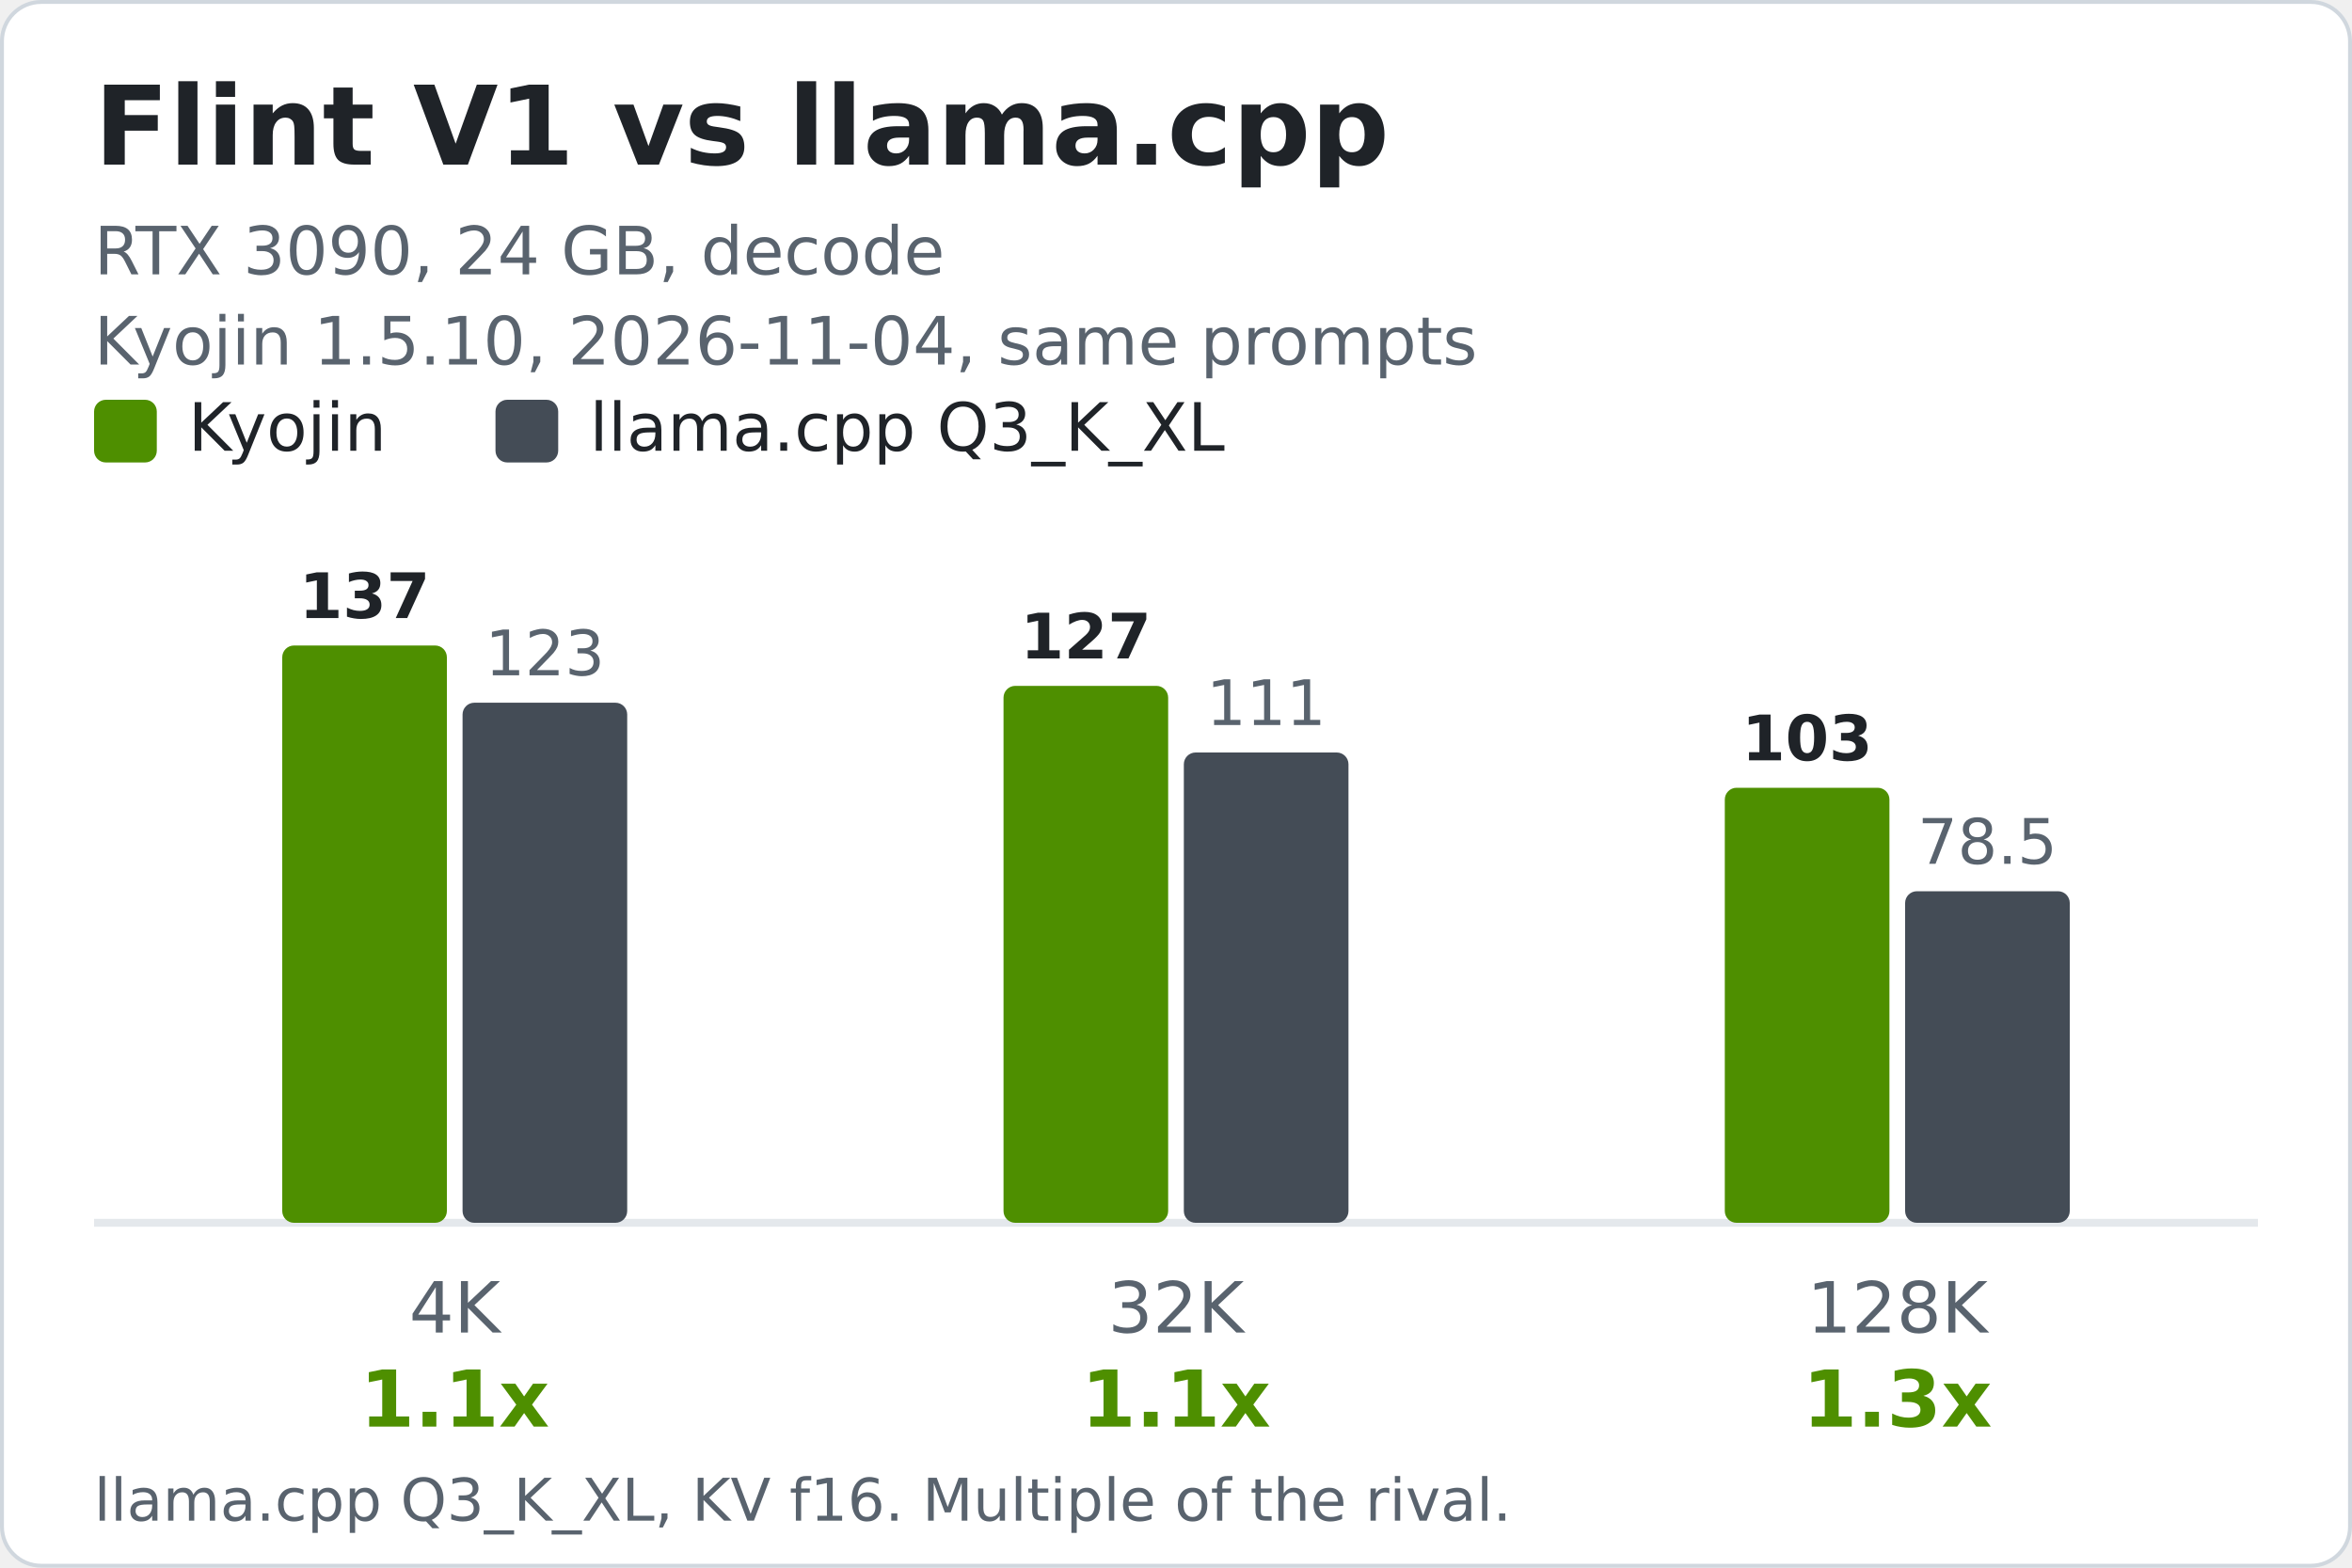
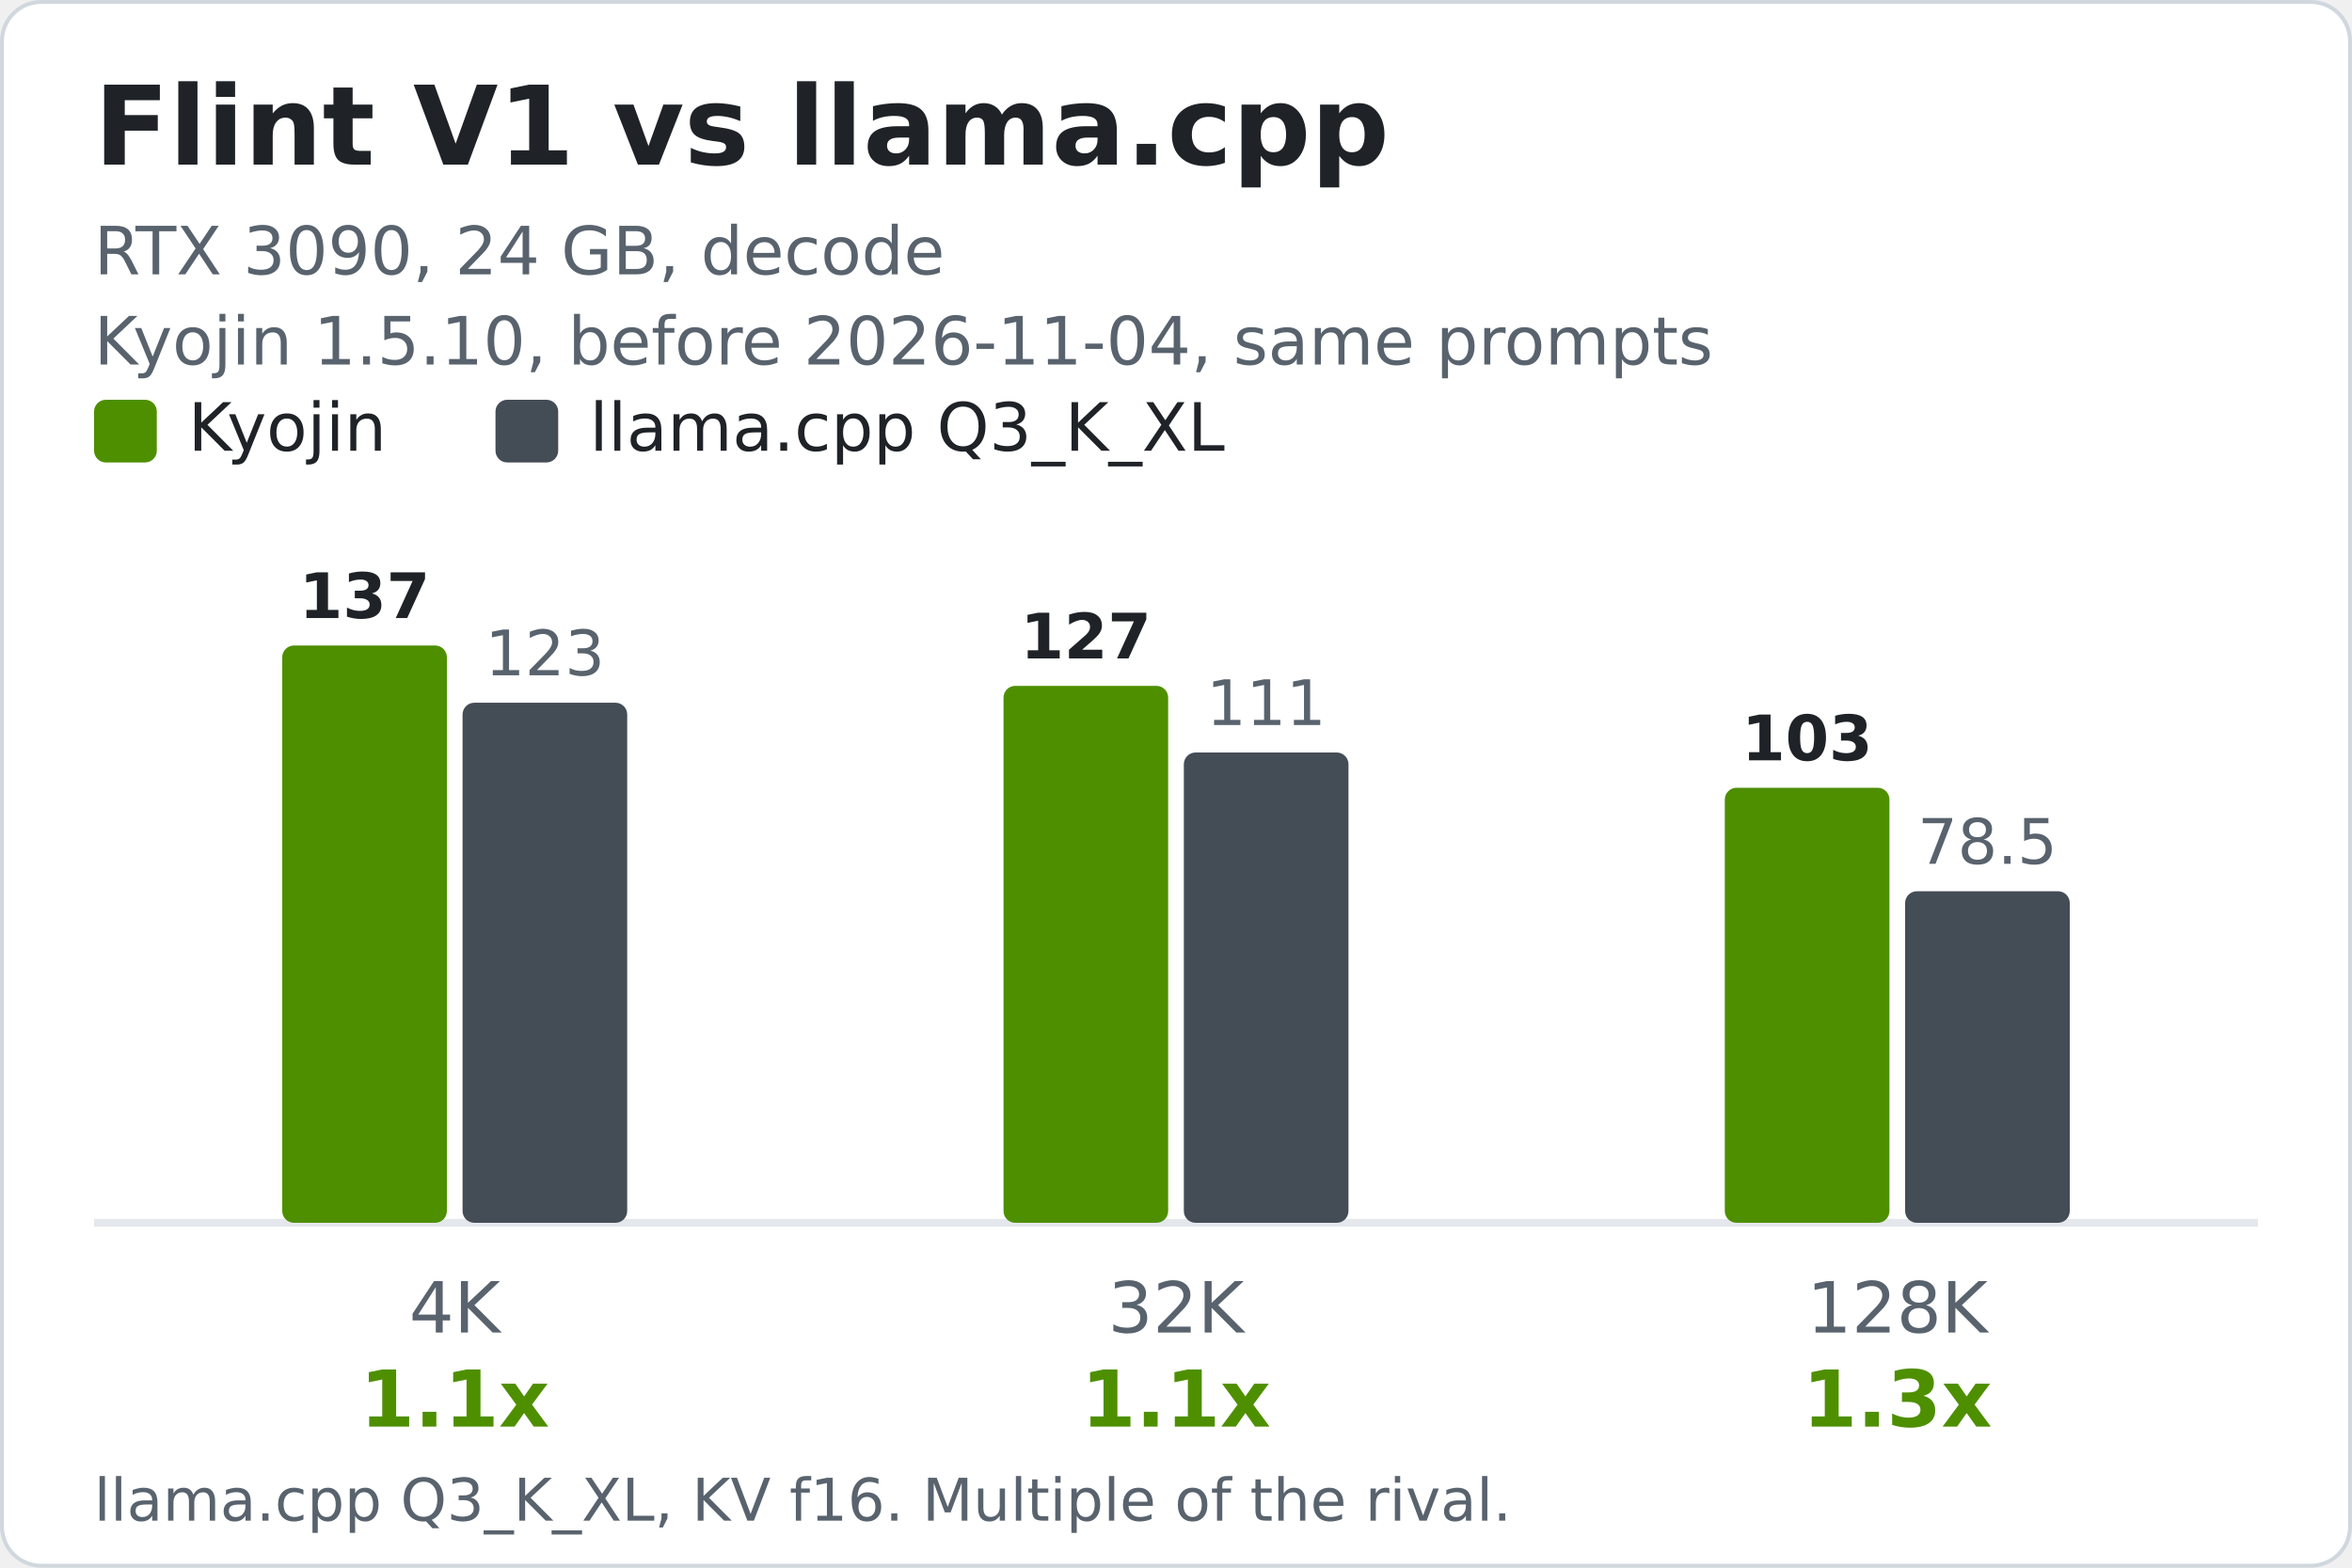
<svg xmlns="http://www.w3.org/2000/svg" width="600" height="400" viewBox="0 0 600 400" font-family="-apple-system,'Segoe UI','Ubuntu Sans','DejaVu Sans',Helvetica,Arial,sans-serif">
  <rect x="0.5" y="0.5" width="599" height="399" rx="10" fill="#FFFFFF" stroke="#D0D7DE" />
  <text x="24.0" y="42.0" fill="#1F2328" font-size="28" text-anchor="start" font-weight="700">Flint V1 vs llama.cpp</text>
  <text x="24.0" y="70.0" fill="#59636E" font-size="17" text-anchor="start" font-weight="400">RTX 3090, 24 GB, decode</text>
-   <text x="24.0" y="93.0" fill="#59636E" font-size="17" text-anchor="start" font-weight="400">Kyojin 1.5.10, 2026-11-04, same prompts</text>
+   <text x="24.0" y="93.0" fill="#59636E" font-size="17" text-anchor="start" font-weight="400">Kyojin 1.5.10, before 2026-11-04, same prompts</text>
  <line x1="24" x2="576" y1="312" y2="312" stroke="#E4E8EC" stroke-width="2" />
  <rect x="24" y="102" width="16" height="16" rx="3" fill="#4E8F00" />
  <text x="48.0" y="115.0" fill="#1F2328" font-size="17" text-anchor="start" font-weight="400">Kyojin</text>
  <rect x="126.4" y="102" width="16" height="16" rx="3" fill="#444C56" />
  <text x="150.4" y="115.0" fill="#1F2328" font-size="17" text-anchor="start" font-weight="400">llama.cpp Q3_K_XL</text>
  <rect x="72.0" y="164.7" width="42.0" height="147.3" rx="3" fill="#4E8F00" />
  <text x="93.0" y="157.7" fill="#1F2328" font-size="16" text-anchor="middle" font-weight="700">137</text>
  <rect x="118.0" y="179.3" width="42.0" height="132.7" rx="3" fill="#444C56" />
  <text x="139.0" y="172.3" fill="#59636E" font-size="16" text-anchor="middle" font-weight="400">123</text>
  <text x="116.0" y="340.0" fill="#59636E" font-size="18" text-anchor="middle" font-weight="400">4K</text>
  <text x="116.0" y="364.0" fill="#4E8F00" font-size="20" text-anchor="middle" font-weight="700">1.1x</text>
  <rect x="256.0" y="175.0" width="42.0" height="137.0" rx="3" fill="#4E8F00" />
  <text x="277.0" y="168.0" fill="#1F2328" font-size="16" text-anchor="middle" font-weight="700">127</text>
  <rect x="302.0" y="192.0" width="42.0" height="120.0" rx="3" fill="#444C56" />
  <text x="323.0" y="185.0" fill="#59636E" font-size="16" text-anchor="middle" font-weight="400">111</text>
  <text x="300.0" y="340.0" fill="#59636E" font-size="18" text-anchor="middle" font-weight="400">32K</text>
  <text x="300.0" y="364.0" fill="#4E8F00" font-size="20" text-anchor="middle" font-weight="700">1.1x</text>
  <rect x="440.0" y="201.0" width="42.0" height="111.0" rx="3" fill="#4E8F00" />
  <text x="461.0" y="194.0" fill="#1F2328" font-size="16" text-anchor="middle" font-weight="700">103</text>
  <rect x="486.0" y="227.4" width="42.0" height="84.6" rx="3" fill="#444C56" />
  <text x="507.0" y="220.4" fill="#59636E" font-size="16" text-anchor="middle" font-weight="400">78.5</text>
  <text x="484.0" y="340.0" fill="#59636E" font-size="18" text-anchor="middle" font-weight="400">128K</text>
  <text x="484.0" y="364.0" fill="#4E8F00" font-size="20" text-anchor="middle" font-weight="700">1.3x</text>
  <text x="24.0" y="388.0" fill="#59636E" font-size="15" text-anchor="start" font-weight="400">llama.cpp Q3_K_XL, KV f16. Multiple of the rival.</text>
</svg>
